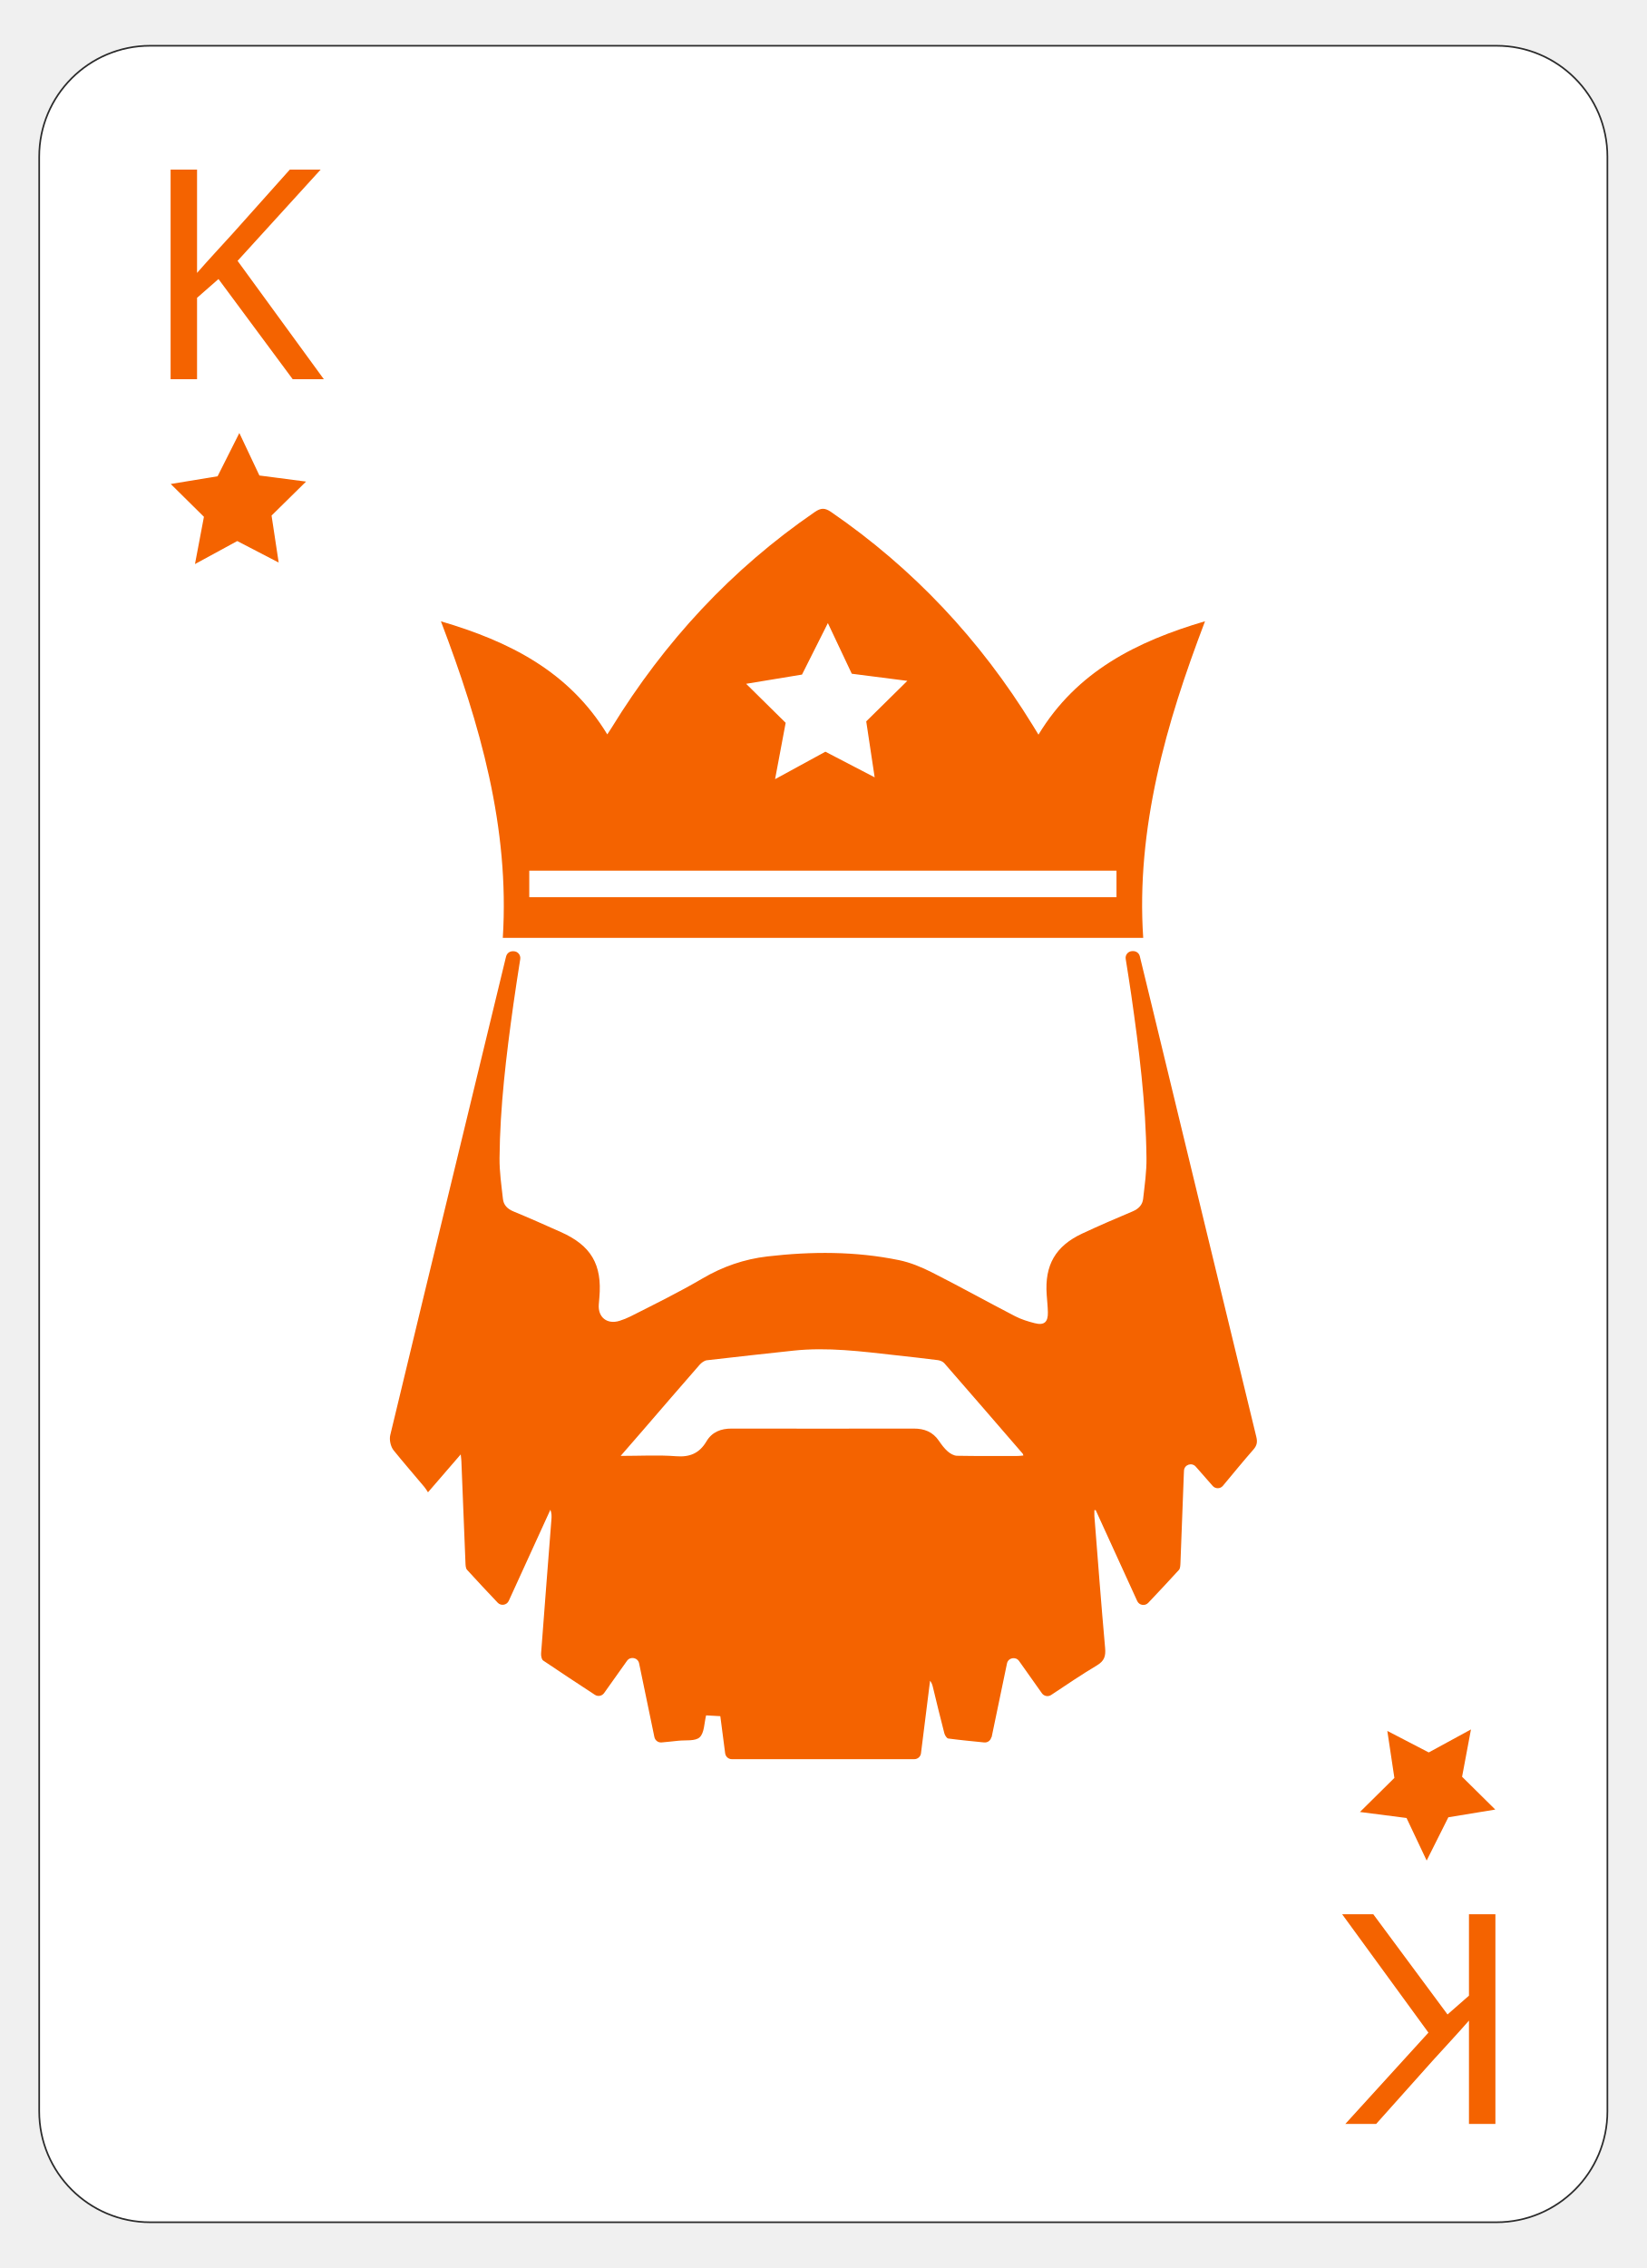
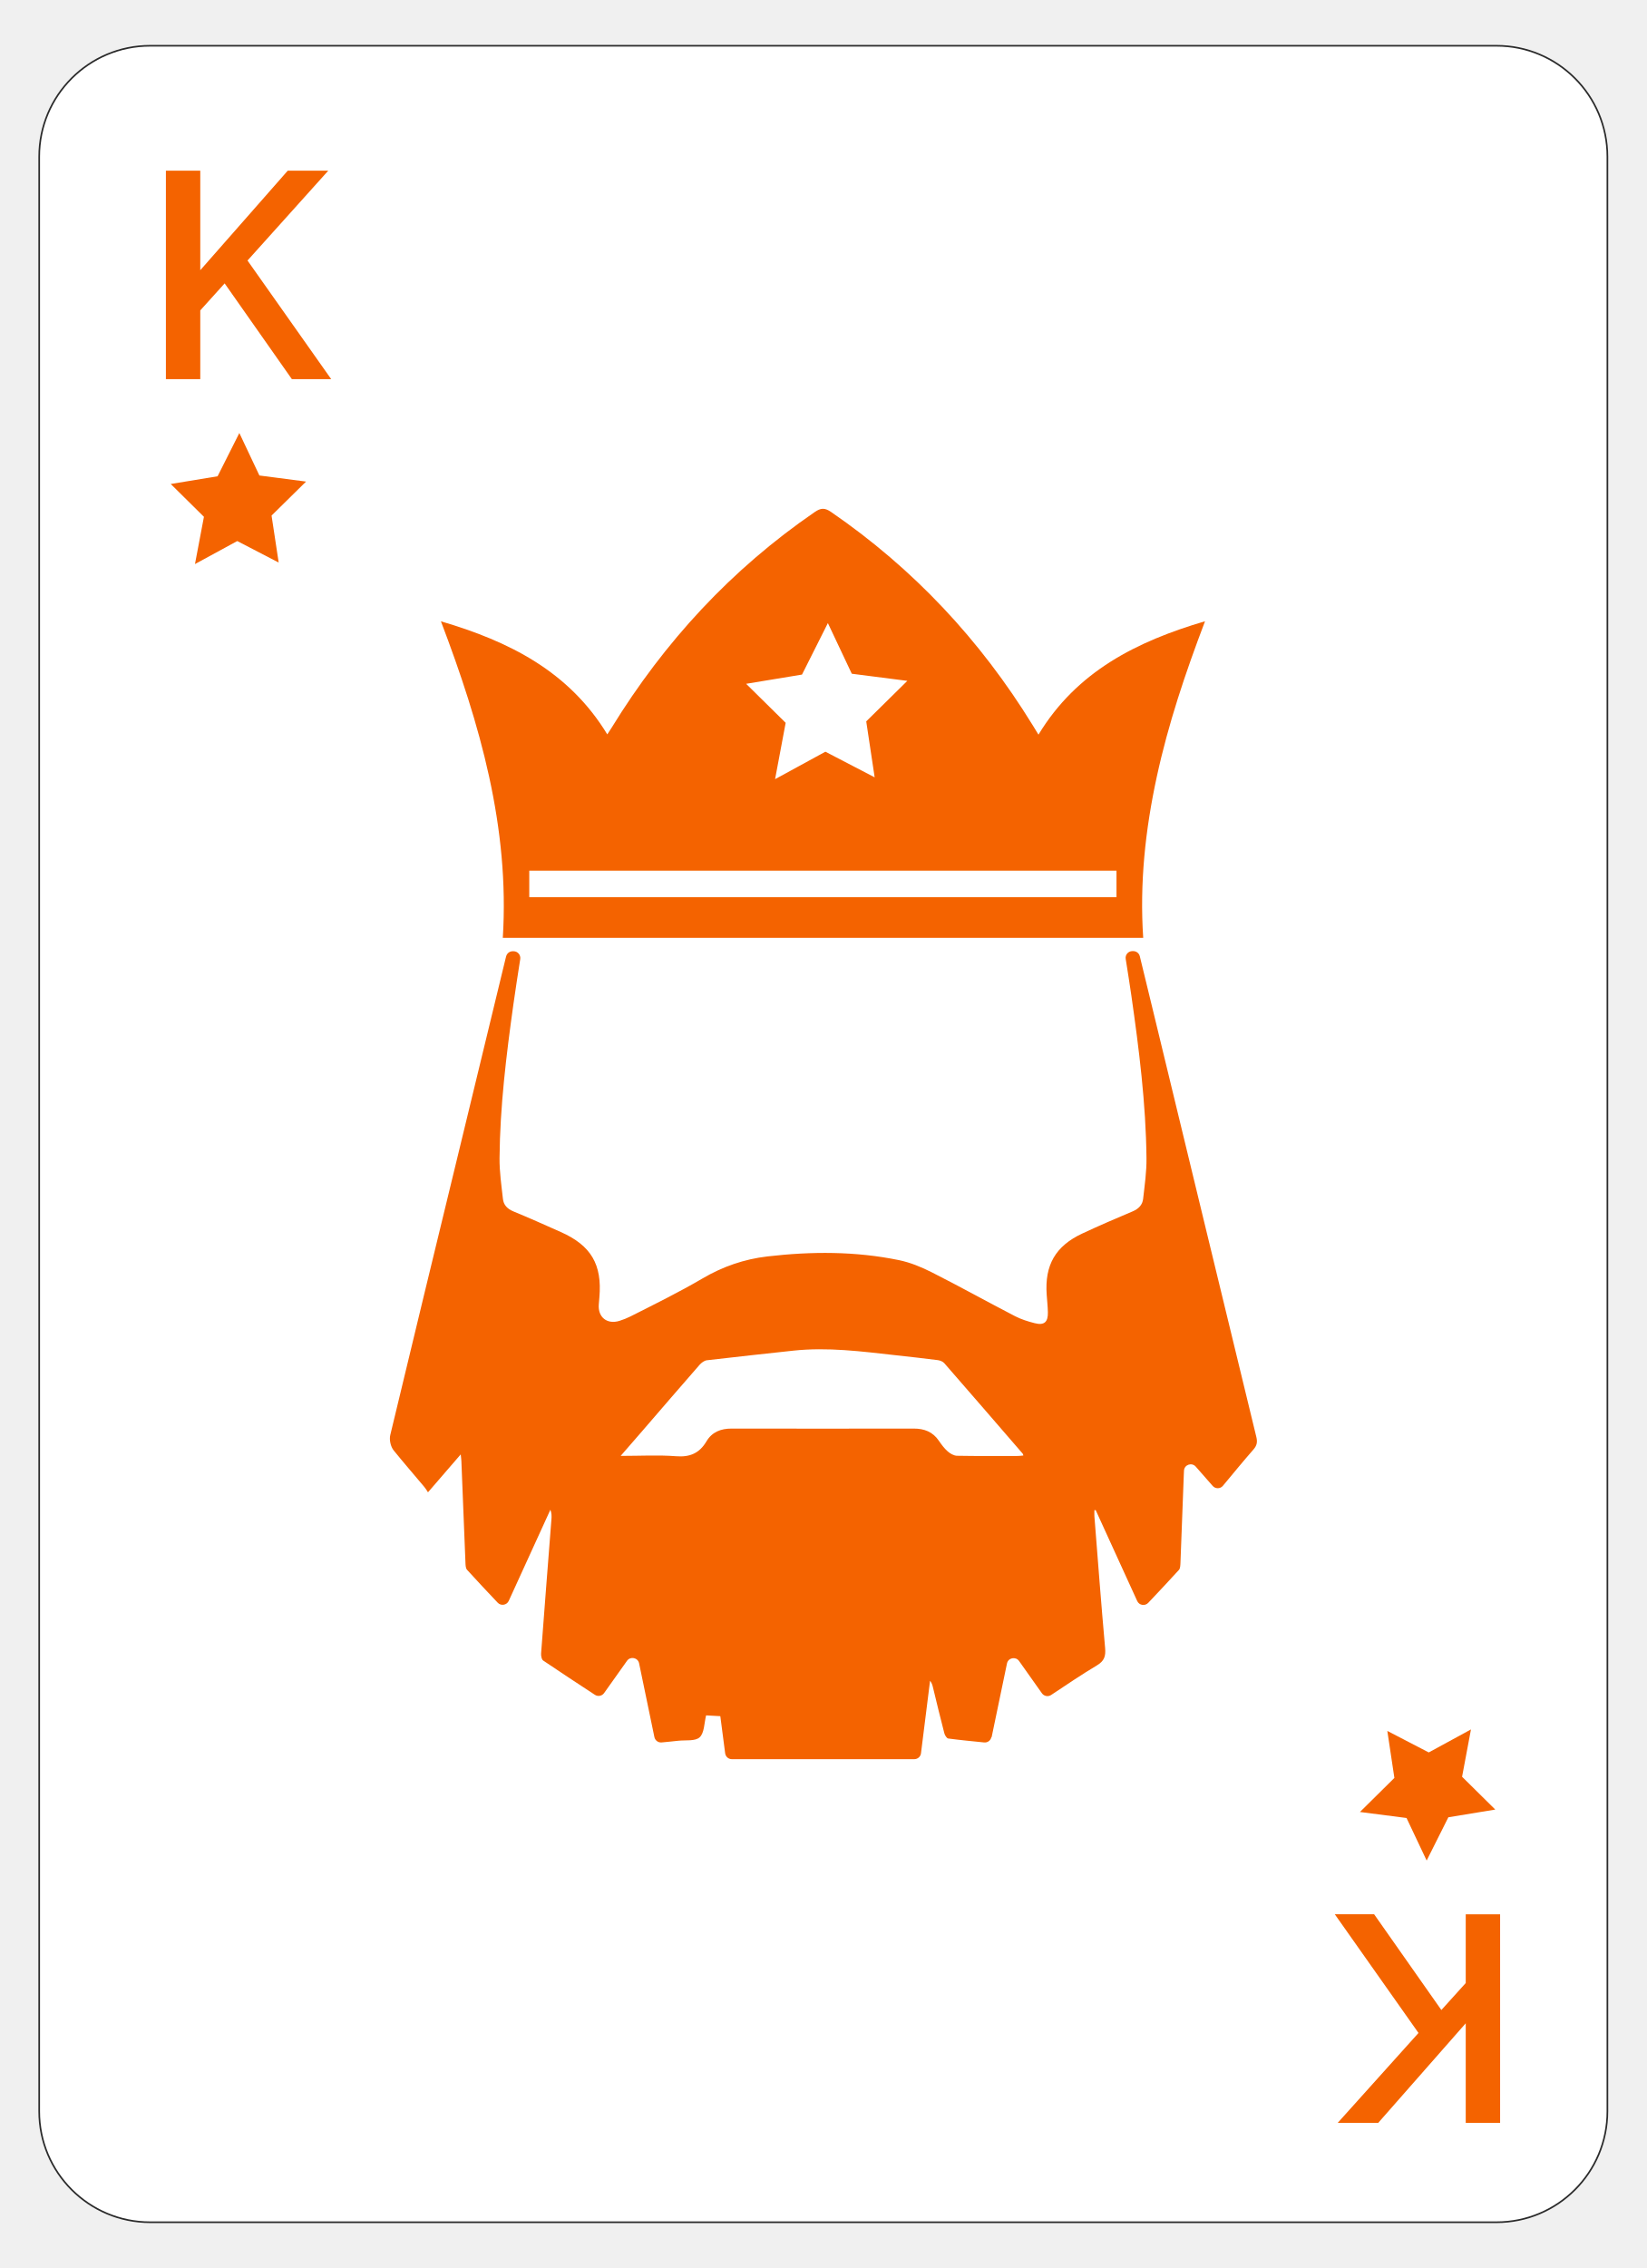
<svg xmlns="http://www.w3.org/2000/svg" viewBox="0 0 252 347">
  <defs>
-     <style>.cls-1{fill:#fff;stroke:#2b2b2b;stroke-miterlimit:10;stroke-width:.25px;}.cls-2{fill:none;}.cls-2,.cls-3{stroke-width:0px;}.cls-4{font-family:ElzaText-Medium, 'Elza Text';font-size:44.94px;font-weight:500;}.cls-4,.cls-3{fill:#f46300;}.cls-5{clip-path:url(#clippath);}</style>
+     <style>.cls-1{fill:#fff;stroke:#2b2b2b;stroke-miterlimit:10;stroke-width:.25px;}.cls-2{fill:none;}.cls-2,.cls-3{stroke-width:0px;}.cls-4{clip-path:url(#clippath);}.cls-3{fill:#f46300;}</style>
    <clipPath id="clippath">
      <rect class="cls-2" x="291.5" y="19" width="213" height="309" rx="9.42" ry="9.42" />
    </clipPath>
  </defs>
  <g id="Layer_2">
    <rect class="cls-1" x="6" y="7" width="240" height="333" rx="16.98" ry="16.98" />
  </g>
  <g id="Layer_6">
-     <g class="cls-5">
+     <g class="cls-4">
      <path class="cls-3" d="m198,196.5c7.26.2,13.42,4.32,15.7,10.69.41,1.15,1.5,2.53.45,3.69-1.06,1.18-2.44.27-3.69-.09-4.8-1.41-7.69-4.86-9.85-9.12-.63-1.24-.57-3.08-2.61-3.18v-2Z" />
      <path class="cls-3" d="m198,63.51c7.58.58,14.19,5.3,15.97,11.49.26.91.65,2.17.25,2.8-.73,1.15-2.08.58-3.19.21-4.42-1.49-7.96-3.97-10.02-8.36-.71-1.51-.52-3.85-3-4.14v-2Z" />
      <path class="cls-3" d="m198,147.5c2.47-.27,2.26-2.61,2.99-4.1,1.83-3.74,4.54-6.44,8.37-8.05,1.37-.57,2.87-1.48,4.08-.04,1.05,1.25.72,2.91-.05,4.21-3.44,5.89-8.15,9.91-15.39,9.97v-2Z" />
      <path class="cls-3" d="m198,280.49c2.47-.27,2.26-2.61,2.98-4.09,1.9-3.91,4.79-6.64,8.79-8.25,1.24-.5,2.56-1.09,3.65.1.9.97.38,2.15.08,3.27-1.58,5.84-7.94,10.36-15.5,10.97v-2Z" />
      <path class="cls-3" d="m198,240.49c7.56.61,13.93,5.13,15.5,10.97.3,1.12.82,2.3-.08,3.27-1.1,1.19-2.41.6-3.65.1-4-1.61-6.89-4.33-8.79-8.25-.72-1.49-.52-3.82-2.98-4.09v-2Z" />
      <path class="cls-3" d="m198,14.52c2.48-.28,2.24-2.64,3.01-4.12,1.99-3.86,4.65-6.85,8.99-8.02,1.22-.32,2.57-1.4,3.61.09.72,1.03.25,2.23-.25,3.32-3.02,6.58-7.85,10.57-15.35,10.73v-2Z" />
      <path class="cls-3" d="m198,264.49c3.92,3.67,3.92,7.33,0,11v-11Z" />
      <path class="cls-3" d="m198,220.5c4.73,3.67,2.98,7.33,0,11v-11Z" />
      <path class="cls-3" d="m198,87.51c4.72,3.67,2.99,7.33,0,11v-11Z" />
      <path class="cls-3" d="m198,247.49c3.92,3.67,3.92,7.33,0,11v-11Z" />
      <path class="cls-3" d="m198,114.51c3.01,3.67,4.71,7.33,0,11v-11Z" />
      <path class="cls-3" d="m198,291.49c2.98,3.67,4.73,7.33,0,11v-11Z" />
      <path class="cls-3" d="m198,26.52c3.99,4.18,3.99,5.82,0,10v-10Z" />
      <path class="cls-3" d="m198,159.5c3.99,4.17,3.99,5.81,0,10v-10Z" />
      <path class="cls-3" d="m198,131.5c3.32,3.67,4.18,7.33,0,11v-11Z" />
      <path class="cls-3" d="m198,309.49c4.4,3.33,3.38,6.67,0,10v-10Z" />
      <path class="cls-3" d="m198,336.48c3.4,3.33,4.38,6.67,0,10v-10Z" />
      <path class="cls-3" d="m198,43.51c4.37,3.33,3.4,6.67,0,10v-10Z" />
      <path class="cls-3" d="m198,70.51c3.37,3.33,4.41,6.67,0,10v-10Z" />
      <path class="cls-3" d="m198,203.5c3.38,3.33,4.4,6.67,0,10v-10Z" />
      <path class="cls-3" d="m198,176.5c4.38,3.33,3.39,6.67,0,10v-10Z" />
      <path class="cls-3" d="m198-.48c4.43,3.33,3.35,6.67,0,10V-.48Z" />
      <path class="cls-3" d="m262.87,57.91c.11,2-.7,2.57-2.73,2.19-5.07-.96-10.8-6.66-11.72-11.77-.29-1.57-.31-2.62,1.73-2.58,4.35.1,12.46,7.8,12.72,12.16Z" />
      <path class="cls-3" d="m217.48,233.38c-2.08.09-2.55-1.07-2.28-2.88.69-4.63,7.86-11.33,12.55-11.74,1.53-.13,2.09.45,2.01,1.99-.24,4.5-8.01,12.55-12.27,12.63Z" />
      <path class="cls-3" d="m250.74,34.31c-2.51-.06-2.58-1.02-2.39-2.39.64-4.56,7.08-11.42,11.54-12.19,1.73-.3,2.99,0,3.02,2.14.05,4.52-8.39,12.59-12.17,12.43Z" />
      <path class="cls-3" d="m202.16,193.24c-1.94.17-2.13-1.1-2.12-2.55.02-4.39,8-12.08,12.55-12.09,1.43,0,2.03.42,1.84,2.08-.52,4.7-7.86,12.35-12.27,12.56Z" />
      <path class="cls-3" d="m247.76,187.21c.07,1.87-.79,2.14-2.22,1.99-4.53-.48-11.91-7.53-12.38-11.9-.16-1.52.09-2.6,2.03-2.55,4.89.11,12.69,7.95,12.57,12.47Z" />
      <path class="cls-3" d="m235.62,215.36c-2.42.14-2.77-1.2-2.33-3.19.99-4.49,7.18-10.32,11.85-11.23,1.53-.3,2.64-.41,2.62,1.67-.04,4.32-7.78,12.49-12.14,12.75Z" />
      <path class="cls-3" d="m214.42,342.02c.27,2.65-1.23,2.64-2.5,2.2-5.26-1.8-9.11-5.3-11.53-10.29-.57-1.18-.77-2.66.24-3.75,1-1.08,2.17-.2,3.23.13,4.64,1.45,10.48,8.2,10.57,11.71Z" />
      <path class="cls-3" d="m247.77,320.2c0,1.95-.94,2.39-2.28,1.9-5.49-2.03-10.11-5.08-12.08-10.98-.58-1.76-.67-3.42,1.88-3.52,4.23-.17,12.66,8.59,12.48,12.6Z" />
      <path class="cls-3" d="m229.83,168.59c-.14,2.78-1.16,2.74-2.48,2.54-4.6-.7-11.39-7.1-12.14-11.54-.29-1.74.04-2.98,2.16-2.99,4.28-.03,12.65,8.78,12.46,11.99Z" />
      <path class="cls-3" d="m229.71,301.76c.18,2.39-.81,2.88-2.42,2.27-5.29-2.02-9.8-4.96-11.77-10.65-.79-2.29-.7-4.11,2.49-3.68,4.46.6,11.54,8.22,11.71,12.07Z" />
      <path class="cls-3" d="m229.71,257.81c.23,2.61-1,2.28-2.47,1.89-5.7-1.53-9.52-4.99-11.54-10.58-1.19-3.29.3-3.92,3.05-3.47,4.06.67,10.79,8.44,10.96,12.16Z" />
      <path class="cls-3" d="m217.65,11.97c-2.89.17-2.61-1.27-2.42-2.6.69-4.92,6.67-10.93,11.6-11.62,1.26-.18,2.7-.63,2.67,1.64-.06,4.58-7.97,12.57-11.85,12.58Z" />
      <path class="cls-3" d="m247.79,55.79c.01.63-1.11.69-2.65.28-5.96-1.57-9.66-5.56-11.77-11.13-.63-1.68-.66-3.4,2.12-3.1,4.59.5,12.08,8.13,12.3,13.94Z" />
      <path class="cls-3" d="m214.41,165.33c.39,1.82-.47,2.02-1.92,1.86-4.69-.53-11.77-7.27-12.33-11.8-.28-2.28.75-3.04,2.88-2.68,4.41.74,11.11,8.23,11.37,12.62Z" />
      <path class="cls-3" d="m235.36,82.42c-2.16-.03-2.3-1.16-1.87-2.98,1.15-4.87,7.25-10.8,12.02-11.58,1.41-.23,2.21.02,2.26,1.66.13,4.56-7.88,12.94-12.41,12.91Z" />
      <path class="cls-3" d="m262.71,155.19c-.18,3.93-7.82,11.53-12.41,12.02-1.95.21-2.19-.71-1.93-2.39.72-4.67,6.87-11.26,11.48-12.09,1.64-.3,3.09-.24,2.86,2.46Z" />
      <path class="cls-3" d="m229.76,264.56c.14,4.59-7.79,12.85-12.3,12.84-2.11,0-2.41-1-2-2.89,1.08-4.95,6.86-10.47,12.05-11.3,2.02-.32,2.21-.21,2.26,1.34Z" />
      <path class="cls-3" d="m214.45,47.57c0,4.58-7.76,12.6-12.38,12.7-1.98.04-2.04-1.19-1.9-2.65.42-4.28,7.88-11.64,12.16-11.96,1.26-.09,2.4-.01,2.13,1.91Z" />
      <path class="cls-3" d="m250.63,78.38c-1.96.12-2.83-.64-2.16-2.67,1.96-5.93,5.91-9.87,11.87-11.76,2.14-.68,2.69.48,2.5,2.35-.45,4.37-7.94,11.79-12.21,12.08Z" />
      <path class="cls-3" d="m247.78,335.25c.37,4.29-8.71,13.39-12.94,13.01-2.02-.18-1.85-1.55-1.61-2.9.8-4.59,7.37-10.76,12.07-11.5,1.3-.2,2.34-.3,2.48,1.38Z" />
      <path class="cls-3" d="m201.2,326.2c-1.58-.15-1.25-1.84-1.07-3.26.55-4.26,7.71-10.9,12.1-11.3,1.2-.11,2.27-.19,2.27,1.66,0,4.07-8.68,13.09-13.3,12.91Z" />
      <path class="cls-3" d="m217.53,23.76c3.86-.05,12.16,8.31,12.23,12.73.03,1.66-.83,1.86-2.23,1.72-4.66-.48-11.78-7.23-12.36-11.82-.19-1.48-.03-2.7,2.36-2.63Z" />
      <path class="cls-3" d="m247.77,24.97c-.3,5.11-7.93,12.77-12.45,13.25-2.37.25-2.38-1.22-2.1-2.83.73-4.21,7.2-10.71,11.51-11.59,1.6-.33,3.09-.41,3.04,1.18Z" />
      <path class="cls-3" d="m250.63,211.37c-1.97.13-2.83-.65-2.16-2.67,1.96-5.93,5.92-9.87,11.87-11.77,2.13-.68,2.69.48,2.5,2.35-.45,4.37-7.94,11.78-12.21,12.09Z" />
      <path class="cls-3" d="m250.06,90.08c5.31.31,12,6.72,12.62,11.9.27,2.25-.83,2.58-2.6,2.35-4.56-.59-11.29-7.64-11.76-12.32-.19-1.84-.02-2.03,1.73-1.93Z" />
      <path class="cls-3" d="m235.07,86.05c4.59.03,12.57,7.78,12.68,12.4.04,1.61-.85,1.97-2.18,1.96-4.35-.03-12.16-7.71-12.45-12.25-.08-1.26.03-2.39,1.94-2.11Z" />
      <path class="cls-3" d="m229.7,88.15c-.24,4.07-7.31,11.58-11.75,12.17-2.69.36-3.4-1.09-2.57-3.27,2.14-5.63,6.33-9.2,11.97-11.11,1.68-.57,2.57.03,2.35,2.2Z" />
      <path class="cls-3" d="m235.12,171.24c-1.57.17-2.02-.73-2.03-2.1-.02-4.22,7.93-12.29,12.33-12.51,1.61-.08,2.51.39,2.26,2.27-.62,4.62-8.26,12.18-12.57,12.34Z" />
      <path class="cls-3" d="m250.78,122.46c-2.28.21-2.69-.89-1.92-3,1.99-5.44,5.65-9.15,11.11-11.07,1.58-.55,2.99-.87,2.93,1.6-.1,4.57-7.54,12.33-12.13,12.47Z" />
      <path class="cls-3" d="m247.39,114.95c-.28,4.09-7.98,11.65-12.33,12.01-1.73.14-1.99-.64-1.96-1.97.11-4.28,7.14-11.94,11.5-12.38,1.37-.14,3.24-.55,2.79,2.34Z" />
      <path class="cls-3" d="m262.87,190.9c.11,1.98-.68,2.58-2.7,2.18-4.95-.96-11-7.39-11.62-12.37-.2-1.63.22-2.07,1.78-1.96,4.69.33,12.27,7.63,12.54,12.15Z" />
      <path class="cls-3" d="m262.76,279.79c-.03,2.2-1.94,1.79-3.53,1.53-3.94-.64-10.3-7.45-10.91-11.39-.29-1.87.57-2.36,2.2-2.34,4.61.07,11.97,7.11,12.24,12.19Z" />
      <path class="cls-3" d="m250.1,299.99c-2.15.14-1.91-.97-1.71-2.23.76-4.73,6.85-11.2,11.43-12.03,1.6-.29,3.03-.31,2.93,2.03-.21,4.58-8.34,12.31-12.65,12.24Z" />
      <path class="cls-3" d="m247.74,291.54c-.08,4.65-8.02,12.25-12.8,12.45-1.8.07-1.88-.87-1.81-2.12.25-4.39,8.25-12.27,12.47-12.29,1.62,0,2.17.5,2.14,1.96Z" />
      <path class="cls-3" d="m262.94,325c.04.78-.65,1.55-2.73,1.05-5.27-1.25-10.39-6.64-11.52-11.91-.46-2.17.16-2.75,2.16-2.49,4.41.56,11.71,7.97,12.08,13.35Z" />
      <path class="cls-3" d="m250.45,344.2c-1.72.21-2.1-.37-1.88-1.97.67-5,6.73-11.43,11.64-12.35,2.04-.38,2.8.25,2.66,2.24-.32,4.54-7.91,11.86-12.42,12.08Z" />
      <path class="cls-3" d="m247.72,10.07c.2,1.78-.44,2.08-2.01,1.86-5.02-.7-11.44-6.77-12.33-11.66-.38-2.07.33-2.77,2.29-2.62,4.56.35,11.87,7.97,12.05,12.42Z" />
      <path class="cls-3" d="m262.73,242.93c.26,4.89-7.76,12.63-12.4,12.47-1.74-.06-2.53-.85-1.89-2.53,1.97-5.14,5.05-9.34,10.52-11.13,1.44-.47,3.39-.9,3.77,1.18Z" />
      <path class="cls-3" d="m250.3,1.61c4.36-.1,12.82,8.44,12.61,12.69-.08,1.55-.71,1.83-2.24,1.62-5.02-.71-11.25-6.63-12.29-11.76-.35-1.75.2-2.51,1.92-2.54Z" />
      <path class="cls-3" d="m250.09,222.99c4.27-.1,12.41,7.62,12.66,12.22.13,2.34-1.29,2.34-2.9,2.06-4.57-.81-10.67-7.28-11.45-12.02-.2-1.24-.49-2.38,1.69-2.26Z" />
      <path class="cls-3" d="m235.53,263.6c4.64.18,12.52,8.55,12.26,12.95-.11,1.93-1.19,1.48-2.39,1.21-6.28-1.4-9.83-5.63-11.92-11.4-.7-1.92.04-2.83,2.05-2.76Z" />
      <path class="cls-3" d="m229.53,213.59c.05,2.03-1.23,1.86-2.4,1.72-4.25-.51-11.27-7.45-11.93-11.81-.17-1.14-.44-2.37,1.36-2.57,4.54-.52,13.25,8.1,12.97,12.66Z" />
      <path class="cls-3" d="m247.84,144.54c-7.34-.42-12.02-3.88-14.01-10.15-.34-1.06-1.22-2.22-.16-3.24,1.15-1.11,2.45-.43,3.71.05,5.24,2,8.74,6.35,10.46,13.34Z" />
      <path class="cls-3" d="m229.45,43.69c-.21,4.66-6.85,11.64-11.93,12.48-2.26.38-2.56-.82-2.33-2.57.6-4.57,7.58-11.21,12.28-11.77,1.4-.17,2.33-.05,1.98,1.86Z" />
      <path class="cls-3" d="m217.28,321.9c-2.33.41-2.29-.95-2.09-2.38.61-4.32,7.62-11.3,11.9-11.85,1.44-.19,2.6-.22,2.37,1.97-.53,5.19-7.23,11.97-12.18,12.26Z" />
      <path class="cls-3" d="m229.42,176.8c-.25,4.84-7.04,11.57-12.24,12.15-2.17.24-2.19-.86-2.01-2.33.52-4.26,7.46-11.26,11.82-11.92,1.41-.21,2.8-.3,2.42,2.1Z" />
      <path class="cls-3" d="m247.52,231.6c.06,2.03-1.21,1.86-2.38,1.72-4.24-.49-11.26-7.43-11.93-11.8-.17-1.14-.45-2.37,1.35-2.58,4.54-.53,13.24,8.07,12.97,12.66Z" />
      <path class="cls-3" d="m229.9,126.53c-7.38-.4-12.06-3.85-14.07-10.13-.34-1.06-1.22-2.21-.18-3.24,1.15-1.12,2.48-.51,3.7.04,5.65,2.53,9.41,6.6,10.55,13.33Z" />
      <path class="cls-3" d="m229.47,132.85c.02,3.48-7.23,11.29-11.26,11.59-1.51.11-3.11.18-2.95-2.15.3-4.2,7.38-11.43,11.58-11.7,1.25-.08,2.82-.35,2.63,2.26Z" />
      <path class="cls-3" d="m235.48,259.39c-1.65.05-2.4-.55-2.18-2.39.53-4.48,6.89-11.03,11.38-11.42,1.43-.12,3.09-.47,2.73,2.16-.6,4.41-7.73,11.55-11.94,11.65Z" />
      <path class="cls-3" d="m213.98,31.93c.01,1.69-.56,2.29-2.45,1.94-4.4-.82-10.99-7.37-11.39-11.6-.15-1.55.16-2.59,2.09-2.51,4.59.19,11.96,7.77,11.74,12.17Z" />
      <path class="cls-3" d="m216.79,333.71c4.22-.36,12.87,8.55,12.77,13.03-.03,1.47-.77,1.54-1.88,1.48-4.66-.27-12.21-7.52-12.54-12.08-.09-1.25.03-2.35,1.65-2.43Z" />
      <path class="cls-3" d="m262.9,147.15c0,1.45-.49,1.98-2.13,1.78-4.85-.59-11.21-6.88-12.14-11.95-.34-1.88.16-2.47,1.92-2.38,4.39.22,12.4,8.35,12.34,12.54Z" />
      <path class="cls-3" d="m216.79,68.02c4.51-.15,12.56,7.94,12.71,12.58.06,1.83-.93,1.86-2.17,1.77-4.26-.28-11.75-7.73-12.19-12.09-.17-1.74.18-2.22,1.64-2.27Z" />
      <path class="cls-3" d="m213.91,92.86c.06,4.09-7.01,11.26-11.3,11.52-2.04.12-2.67-.85-2.45-2.74.51-4.32,7.11-10.8,11.24-11.01,1.82-.09,2.48.49,2.51,2.23Z" />
      <path class="cls-3" d="m213.87,119.88c.18,2-.8,2.69-2.7,2.47-4.3-.49-10.77-7.08-11.04-11.21-.13-2.02.81-2.69,2.71-2.47,4.29.49,10.8,7.07,11.04,11.22Z" />
      <path class="cls-3" d="m200.13,288.11c-.17-2.01.81-2.68,2.71-2.45,4.12.49,10.22,6.45,10.95,10.73.36,2.1-.3,3.23-2.64,2.95-4.31-.51-10.8-7.09-11.03-11.23Z" />
      <path class="cls-3" d="m213.87,226.1c-.22,4.14-6.71,10.71-11.03,11.23-1.9.23-2.85-.43-2.72-2.46.25-4.13,6.73-10.72,11.03-11.22,1.9-.22,2.89.44,2.72,2.45Z" />
      <path class="cls-3" d="m204.46,254.48c1.51,2.55,6.48,2.15,5.59,4.59-.89,2.44,1.59,4.59-.22,6.13-1.57,1.33-4.07,3.01-5.6,2.57-2.43-.69-3.92-3.65-4-6.18-.08-2.77,2.02-4.91,4.24-7.1Z" />
      <path class="cls-3" d="m204.08,135.03c-2.06-1.26-3.61-3.74-3.74-6.09-.15-2.69,1.71-5.87,4.1-6.63,1.3-.41,5.09,1.15,5.96,3.44,1.2,3.17-2.87,9-6.32,9.28Z" />
      <path class="cls-3" d="m225.34,276.91c1.28,2.59,4.64,4.43,3.96,6.95-.59,2.18-1.28,5.95-4.77,6.08-2.95.11-6.08-5.26-5.31-8.82.66-3.05,4.13-2.22,6.11-4.22Z" />
      <path class="cls-3" d="m229.78,328.14c-2.29,1.74-1.92,5.9-5.04,5.74-1.94-.1-5.29-.39-5.66-3.98-.48-4.59,1.24-7.93,5.93-7.85,2.8.05,2.77,4.06,4.77,6.09Z" />
      <path class="cls-3" d="m210.75-2.02c-1.56,2.35-4.24,3.5-6.04,3.71-3.05.35-4.04-3.4-4.28-5.49-.32-2.74,1.38-6.01,4.15-6.91,1.34-.44,3.89,1.61,5.34,3.08,1.44,1.46-2.68,3.88.83,5.62Z" />
      <path class="cls-3" d="m224.79,201.4c-1.97-1.55-5.42-1.17-5.81-4.03-.6-4.35,2.33-8.61,5.49-8.39,3.48.25,4.44,3.94,4.56,6.13.11,1.99-1.52,4.94-4.24,6.29Z" />
      <path class="cls-3" d="m225.41,55.93c2,1.52,3.88,4.1,3.66,6.63-.19,2.15-1.48,5.75-4.69,5.31-1.87-.25-5-.59-5.32-3.85-.44-4.45,1.2-7.37,6.35-8.08Z" />
      <path class="cls-3" d="m225.25,11.89c1.91,1.16,4.16,3.44,4.1,5.63-.06,2.46-1.93,5.84-4.56,6.21-1.46.21-5.51-.69-5.58-3.76-.1-4.71,2.62-8.15,6.04-8.08Z" />
      <path class="cls-3" d="m219.86,239.33c-2.87-5.17,2.55-5.6,4.89-5.76,2.75-.18,4.61,3.65,4.58,6.02-.02,2.09-2.19,5.9-4.28,5.66-1.85-.21-7.12-.4-5.18-5.92Z" />
      <path class="cls-3" d="m224.89,145.01c2.37.7,3.46,3.19,4.65,5.37.64,1.18-4.17,7.17-4.94,6.57-1.79-1.41-5.48-1.3-5.4-3.83.11-3.38-.76-8.34,5.69-8.1Z" />
      <path class="cls-3" d="m243.46,191.59c-.67,4.6-.01,9.43-5.19,9.32-2.83-.06-4.91-3.51-4.84-5.97.07-2.4,1.99-5.76,4.96-5.77,1.56,0,4.51.95,5.07,2.42Z" />
      <path class="cls-3" d="m237.96,144.47c1.74,1.47,4.94,1.01,5.25,3.86.5,4.68-2.03,8.82-5.13,8.36-3.09-.46-4.55-3.69-4.48-6.15.06-2.17,1.53-4.89,4.36-6.08Z" />
      <path class="cls-3" d="m242.79,15.74c1.63,5.08-.75,7.97-5.03,7.87-2.52-.06-4.64-3.77-4.12-6.32.4-1.97,1.2-5.84,4.6-5.33,1.8.27,5.06.62,4.56,3.78Z" />
      <path class="cls-3" d="m210.06,81.12c.19,5.09-2.44,9.58-5.27,9.06-2.88-.53-4.35-3.4-4.43-5.88-.08-2.49,1.46-5.68,3.98-6.08,1.8-.29,4.02,1.96,5.72,2.9Z" />
      <path class="cls-3" d="m210.11,169.98c-.03,5.18-3.03,9.78-5.73,9-2.66-.78-4.56-4.2-4.37-5.93.22-2.06,1.56-5.85,4.8-5.86,1.9,0,4.29,1.22,5.3,2.79Z" />
      <path class="cls-3" d="m209.58,214.34c1.73,5.34-.48,8.38-5.04,8.53-2.74.09-4.13-3.65-4.14-5.86,0-2.22,1.35-5.66,4.14-5.85,1.88-.13,4.61,1.07,5.04,3.19Z" />
      <path class="cls-3" d="m237.55,232.58c2.2,1.93,6.02,1.54,5.74,4.53-.3,3.22.2,8.04-5.19,8.08-3.3.02-4.28-3.6-4.44-5.58-.2-2.38,2-4.81,3.89-7.03Z" />
      <path class="cls-3" d="m238.27,277.5c1.35,1.79,4.81.67,4.83,4.44.02,4.03-.31,7.89-5.21,7.69-2.88-.12-4.23-3.99-4.22-6.31,0-1.96,1.38-5.01,4.59-5.82Z" />
      <path class="cls-3" d="m203.64,355.93c-1.13-1.67-3.91-3.98-3.66-5.87.29-2.11,1.62-5.96,4.8-5.83,1.65.07,5.06.4,5.09,3.9.03,3.99-.39,7.58-6.23,7.8Z" />
      <path class="cls-3" d="m203.68,311.84c-1.5-1.3-3.52-3.64-3.27-5.99.23-2.18,1.3-5.82,4.27-5.62,1.61.11,5.59-.06,5.33,3.51-.26,3.65.05,8.14-6.33,8.1Z" />
      <path class="cls-3" d="m237.26,67.94c-1.89-1.29-4.26-3.56-3.81-6.29.35-2.12,1.77-5.55,4.86-5.19,1.82.21,5.33.73,5,3.67-.37,3.31.26,8.01-6.05,7.81Z" />
      <path class="cls-3" d="m210.82,37.72c-3.84,1.74.97,4.54-1.6,6.12-1.54.94-3.64,2.5-4.89,2.06-2.51-.87-4.32-3.81-3.88-6.17.38-2.06,1.09-5.74,4.44-5.53,1.98.12,4.16,1.4,5.92,3.52Z" />
      <path class="cls-3" d="m243.54,330.6c-.96,1.85-3.49,3.07-5.35,2.96-2.97-.17-4.85-3.33-4.74-5.83.1-2.27,1.97-5.07,4.68-5.76,2.32-.59,5.46,4.35,5.42,8.62Z" />
      <path class="cls-3" d="m243.5,103.29c.35,4.25-2.94,9.74-5.6,9.35-3-.44-4-3.91-4.23-5.97-.25-2.19,1.44-5.72,3.88-6.22,1.81-.37,4.16,1.9,5.95,2.84Z" />
      <path class="cls-3" d="m225.17,99.68c1.57,2.45,4.22,4.75,4.11,6.9-.11,2.09-1.8,5.98-4.68,5.91-5.25-.14-4.24-5.44-4.9-8.56-.53-2.51,3.37-2.35,5.47-4.25Z" />
      <path class="cls-3" d="m256.55,194.78c-1.29,1.91-2.98,3.25-4.85,3.4-2.11.17-4.89-.76-5.22-2.89-.4-2.66,2.69-3.1,4.58-3.46,2.26-.43,3.73,1.62,5.48,2.95Z" />
      <path class="cls-3" d="m218.02,309.23c-1.84-.78-4.4-.95-4.67-3.16-.31-2.5,2.21-3.09,4.08-3.4,2.33-.38,4.71,1.01,4.87,3.05.16,1.93-2.63,2.49-4.28,3.51Z" />
      <path class="cls-3" d="m222.76,83.77c-.88,2.25-2.44,3.28-4.19,3.54-2.22.32-4.68-.44-5.18-2.76-.57-2.63,2.27-3.03,3.96-3.47,2.38-.63,3.53,1.84,5.41,2.69Z" />
      <path class="cls-3" d="m222.63,217.55c-1.56,1.67-3.38,2.99-5.58,2.64-1.84-.29-4.59-1.12-4.13-3.35.41-2.02,3.22-3.06,5.26-2.82,1.71.21,3.67,1.33,4.45,3.52Z" />
      <path class="cls-3" d="m231.6,297.15c-2.41-.79-2.95-2.86-3.28-4.64-.38-2.01.53-4.26,2.66-4.65,2.63-.48,3.04,2.28,3.45,3.96.56,2.3-1.56,3.67-2.83,5.33Z" />
      <path class="cls-3" d="m231.71,154.66c1.87,1.19,3.21,3.15,2.7,5.19-.39,1.59-1.29,4.52-3.52,3.92-1.91-.52-2.92-3.11-2.58-5.32.26-1.71.98-3.54,3.4-3.79Z" />
      <path class="cls-3" d="m217.31,169.61c2.05.36,4.48,1.04,4.77,3.01.34,2.27-2.45,3.25-4.08,3.34-1.98.12-4.92-.83-5.13-3.01-.2-2.07,2.55-2.66,4.44-3.34Z" />
      <path class="cls-3" d="m211.14,191.76c2.03.81,4.99.72,5.05,3.27.05,2.08-2.48,3.07-4.39,3.18-2.18.13-4.69-1.33-4.89-3.19-.19-1.75,2.57-2.47,4.23-3.26Z" />
      <path class="cls-3" d="m234.86,230.29c-.95,2.08-1.09,4.68-3.33,4.88-2.44.22-3.28-2.27-3.25-4.14.03-2.01.76-4.85,3.08-4.9,1.9-.04,2.22,2.89,3.5,4.16Z" />
      <path class="cls-3" d="m245.01,258.45c1.87.61,4.5.74,4.41,3.11-.09,2.25-2.61,2.86-4.55,2.77-2.07-.1-5.04-.86-4.98-2.91.06-1.95,3.07-2.4,5.12-2.97Z" />
      <path class="cls-3" d="m231.36,31.9c-3.41-2.99-3.99-5.97-1.29-9.31.75-.93,1.67-1.21,2.52-.33,3.41,3.54,1.39,6.52-1.24,9.65Z" />
      <path class="cls-3" d="m239.58,39.72c3.02-2.79,5.76-4.24,8.97-1.12,1.43,1.38.64,2.28-.5,3.23-3.65,3.05-5.96.58-8.47-2.11Z" />
      <path class="cls-3" d="m234.79,97.93c-1.34,1.56-1.02,4.87-3.67,4.64-1.94-.17-2.99-2.7-2.87-4.74.12-1.98,1.12-4.54,3.19-4.47,1.88.06,2.6,2.63,3.35,4.58Z" />
      <path class="cls-3" d="m231.2,4.19c3.42,2.57,4.37,5.33,1.87,8.65-.8,1.06-1.75,1.48-2.87.32-3.25-3.33-1.87-6.13,1.01-8.97Z" />
      <path class="cls-3" d="m249.63,172.85c-1.02,1.97-2.7,3.43-4.64,3.15-1.94-.28-4.87-1.48-4.87-3.22,0-1.57,2.67-3.31,4.91-2.96,1.79.28,3.83.89,4.61,3.03Z" />
      <path class="cls-3" d="m256.35,327.83c-2.67,2.55-5.23,4.89-8.85,1.6-1.09-.99-1.09-1.89,0-2.89,3.44-3.19,6.16-1.6,8.86,1.29Z" />
      <path class="cls-3" d="m206.38,327.91c3.05-2.91,5.75-4.52,9.02-1.46,1,.94,1.38,1.76.02,2.8-3.42,2.61-6.28,2-9.04-1.35Z" />
      <path class="cls-3" d="m231.49,48.01c1.81,3.14,4.95,5.71,1.26,9.19-.93.88-1.79,1.37-2.83.04-2.66-3.4-1.76-6.25,1.56-9.23Z" />
      <path class="cls-3" d="m216.91,106.22c-1.53,1.73-2.85,3.33-5.02,3.15-2.1-.17-4.97-.81-5.02-2.99-.04-1.78,2.84-2.5,4.77-2.74,2.08-.26,3.72.88,5.27,2.58Z" />
      <path class="cls-3" d="m222.52,350.29c-1.89,1.97-3.52,3.53-6.24,2.44-1.52-.61-3.99-1.09-3.38-2.82.75-2.13,3.35-3.33,5.7-2.8,1.49.34,3.28,1.34,3.93,3.18Z" />
      <path class="cls-3" d="m206.65,62.36c2.51-3.78,5.38-4.15,8.78-1.61,1.35,1.01.98,1.84-.02,2.78-3.21,3.03-5.91,1.52-8.77-1.17Z" />
      <path class="cls-3" d="m206.73,150.64c2.71-2.73,5.48-4.27,8.83-1.02,1.12,1.08.89,1.86-.32,2.75-3.49,2.59-6.22,1.82-8.52-1.73Z" />
      <path class="cls-3" d="m234.79,274.56c-1.02,1.93-1.09,4.94-3.39,5.08-2.03.12-3.01-2.49-3.14-4.43-.14-2.03,1.37-4.44,2.88-4.62,1.66-.2,2.78,2.24,3.65,3.97Z" />
      <path class="cls-3" d="m231.1,137.21c4.2,2.7,3.94,5.71,1.5,8.92-.79,1.05-1.64.79-2.46-.05-3.23-3.34-1.71-6.11.96-8.87Z" />
      <path class="cls-3" d="m211.75,14.62c1.9.73,4.62,1.3,4.4,3.37-.23,2.16-3.1,3.01-5.09,3.02-1.82,0-4.2-1.74-3.95-3.41.23-1.53,2.65-2.61,4.64-2.97Z" />
      <path class="cls-3" d="m231.18,252.8c-3-2.92-4.14-5.8-.91-9.01.86-.86,1.66-.82,2.44.21,2.51,3.34,2.33,6.26-1.53,8.8Z" />
      <path class="cls-3" d="m231.12,119.87c-2.66-2.9-4.17-5.61-1.11-8.8.96-1.01,1.78-1.28,2.77.04,2.56,3.42,2.1,6.26-1.66,8.76Z" />
      <path class="cls-3" d="m223.45,40.04c-1.81,1.12-3.23,2.39-4.88,2.92-2.06.66-3.67-1.02-5.31-2-.92-.55-.71-1.6.11-1.98,1.83-.84,3.39-2.94,5.79-1.67,1.4.75,2.7,1.71,4.3,2.73Z" />
      <path class="cls-3" d="m239.42,350.25c2.76-2.27,5.03-5.09,8.6-1.99,1.19,1.03,1.19,2.35.03,3.43-3.39,3.17-5.81.71-8.63-1.44Z" />
      <path class="cls-3" d="m256.6,62.04c-2.78,2.57-5.23,4.79-8.62,1.72-1.16-1.06-1.21-2.36-.04-3.43,3.61-3.32,5.7.37,8.66,1.71Z" />
      <path class="cls-3" d="m255.63,106.5c-1.25,1.6-2.69,3.08-4.81,2.86-1.89-.19-4.53-.65-4.23-3.1.25-2.11,2.74-2.75,4.75-2.61,1.75.13,3.54.73,4.29,2.85Z" />
      <path class="cls-3" d="m231.33,180.64c.93,1.68,1.66,2.75,2.15,3.92.89,2.11.84,4.16-.98,5.84-.81.75-1.78,1.1-2.44-.07-1.16-2.06-3.08-4.07-.85-6.62.63-.72,1.1-1.58,2.12-3.07Z" />
      <path class="cls-3" d="m211.71,286.49c-2.14-.07-4.08-.78-4.2-2.83-.12-2.24,2.2-2.95,3.88-2.9,2.03.06,4.91.73,4.89,3.07-.01,2.05-2.76,2.37-4.58,2.66Z" />
      <path class="cls-3" d="m250.46,280.46c2.38.31,4.64,1.17,4.87,3.11.25,2.12-2.26,2.62-3.97,2.79-2.01.19-4.48-.48-4.79-2.58-.38-2.6,2.57-2.37,3.89-3.32Z" />
      <path class="cls-3" d="m231.57,342c-3.39-2.89-4.35-5.75-1.64-9.23,1.07-1.37,2.04-.9,2.85.11,2.72,3.42.45,6.07-1.21,9.12Z" />
      <path class="cls-3" d="m212.6,236.61c1.32.53,4.02.7,3.7,2.75-.34,2.16-2.99,3-5.12,2.85-1.68-.12-4.09-.81-3.65-3.1.42-2.17,2.55-2.82,5.07-2.49Z" />
      <path class="cls-3" d="m245.24,125.51c1.77.71,4.52.77,4.17,3.28-.29,2.09-2.77,2.76-4.77,2.57-1.71-.16-4.21-.68-3.96-2.79.23-1.93,2.48-2.79,4.56-3.06Z" />
      <path class="cls-3" d="m256.21,150.84c-.83,1.41-2.34,1.78-3.66,2.29-2.29.88-4.23-.06-5.8-1.71-.69-.73-.25-1.59.6-2,1.85-.9,3.61-2.78,5.87-1.06,1.01.77,2.49,1.03,2.99,2.48Z" />
      <path class="cls-3" d="m222.53,128.69c-1.47,1.51-2.88,3.1-5.1,2.66-1.71-.34-4.19-.77-3.87-3.02.32-2.2,2.73-2.81,4.75-2.67,1.82.13,3.31,1.24,4.21,3.04Z" />
      <path class="cls-3" d="m231.41,208.93c-3.46-3.03-4.06-6.01-1.34-9.34.64-.78,1.44-.91,2.1-.17,2.95,3.29,1.77,6.33-.76,9.51Z" />
      <path class="cls-3" d="m239.58,305.88c3.02-3.43,5.99-4.06,9.3-1.32,1.07.88.71,1.77-.18,2.44-3.26,2.5-6.15,1.28-9.13-1.12Z" />
      <path class="cls-3" d="m256.21,17.86c-.83,1.4-2.34,1.78-3.66,2.29-2.28.88-4.23-.06-5.78-1.71-.69-.73-.22-1.59.61-2.01,1.84-.92,3.6-2.78,5.85-1.05,1.01.77,2.49,1.02,2.98,2.47Z" />
      <path class="cls-3" d="m251,242.51c-1.96-.5-4.28-1.24-4.33-3.26-.05-1.96,2.36-2.55,4.12-2.62,1.97-.07,4.53.53,4.56,2.67.03,1.92-2.38,2.75-4.36,3.21Z" />
      <path class="cls-3" d="m239.79,84.18c.81-1.42,2.32-1.78,3.64-2.29,2.28-.89,4.23.04,5.79,1.69.69.73.26,1.59-.58,2.01-1.85.91-3.6,2.78-5.86,1.07-1.01-.77-2.48-1.03-3-2.47Z" />
      <path class="cls-3" d="m231.34,314.27c1.42.82,1.77,2.34,2.28,3.67.88,2.29-.06,4.23-1.7,5.8-.73.7-1.58.25-2-.61-.91-1.85-2.79-3.61-1.06-5.86.78-1.01,1.03-2.49,2.48-2.99Z" />
      <path class="cls-3" d="m231.25,75.98c-2.73-2.99-4.34-5.68-1.28-8.88.94-.99,1.87-1.41,2.77,0,2.09,3.26,1.55,6.13-1.49,8.89Z" />
      <path class="cls-3" d="m238.93,217.05c2.23-1.04,3.65-1.93,5.19-2.36,1.9-.54,3.56.4,4.95,1.65.73.66.68,1.58-.19,2.06-1.68.94-3.27,2.58-5.42,1.63-1.32-.58-2.45-1.59-4.53-2.98Z" />
      <path class="cls-3" d="m222.52,261.27c-.84,1.84-2.36,2.91-4.17,3.07-2.03.17-4.44-.46-4.79-2.64-.36-2.26,2.12-2.69,3.84-3.05,2.23-.47,3.63,1.14,5.13,2.62Z" />
    </g>
  </g>
  <g id="Layer_3">
-     <text class="cls-4" transform="translate(21.75 58.02)">
-       <tspan x="0" y="0">K</tspan>
-     </text>
+     <path class="cls-3" d="m25.39,58.02v-31.91h5.26v15.23l13.39-15.23h6.2l-12.36,13.75,12.81,18.15h-6.02l-10.29-14.65-3.73,4.13v10.52h-5.26Z" />
    <polygon class="cls-3" points="39.7 72.75 46.84 73.68 41.56 78.88 42.65 86.07 36.31 82.78 29.84 86.3 31.21 79.07 26.13 74.05 33.3 72.87 36.63 66.25 39.7 72.75" />
-     <text class="cls-4" transform="translate(233.22 292.88) rotate(-180)">
-       <tspan x="0" y="0">K</tspan>
-     </text>
+     <path class="cls-3" d="m229.58,292.88v31.91h-5.26v-15.23l-13.39,15.23h-6.2l12.36-13.75-12.81-18.16h6.02l10.29,14.65,3.73-4.13v-10.51h5.26Z" />
    <polygon class="cls-3" points="215.26 278.15 208.13 277.23 213.4 272.02 212.32 264.83 218.66 268.12 225.12 264.6 223.76 271.84 228.84 276.86 221.66 278.04 218.34 284.66 215.26 278.15" />
  </g>
  <g id="Layer_4">
    <path class="cls-3" d="m151.72,265.78c-.11.52-.59.87-1.11.81-1.86-.19-3.68-.36-5.48-.6-.24-.03-.53-.5-.61-.82-.61-2.33-1.17-4.68-1.74-7.02-.08-.34-.18-.67-.44-1-.46,3.69-.92,7.37-1.39,11.1-.06.51-.5.9-1.02.9h-27.93c-.52,0-.95-.38-1.02-.9-.25-1.89-.49-3.79-.74-5.68l-2.18-.12s0,.04-.01.06c-.28,1.13-.25,2.61-.97,3.29-.67.63-2.14.41-3.26.53-.84.1-1.68.17-2.56.26-.52.05-1-.3-1.11-.82-.77-3.72-1.54-7.43-2.34-11.28-.18-.88-1.33-1.12-1.85-.39-1.19,1.68-2.34,3.31-3.51,4.94-.32.45-.95.57-1.41.26-2.68-1.76-5.31-3.48-7.91-5.24-.25-.17-.34-.73-.32-1.09.51-6.83,1.05-13.66,1.58-20.49.04-.48.05-.96-.16-1.49-2.11,4.61-4.21,9.22-6.37,13.94-.3.66-1.19.81-1.69.28-1.61-1.71-3.17-3.35-4.69-5.03-.24-.26-.23-.79-.25-1.21-.22-5.14-.41-10.28-.62-15.43-.01-.27-.05-.53-.1-1.02-1.71,1.97-3.27,3.78-5.01,5.8-.21-.32-.36-.59-.56-.82-1.56-1.86-3.16-3.7-4.69-5.59-.47-.58-.7-1.64-.52-2.36,3.41-14.22,6.86-28.42,10.31-42.63,2.45-10.1,4.9-20.2,7.34-30.29.02-.1.05-.21.08-.31.12-.46.53-.78,1-.78h.14c.63,0,1.11.57,1.02,1.19-.36,2.33-.73,4.63-1.05,6.94-1.09,7.8-2.05,15.63-2.12,23.52-.02,2.08.29,4.17.52,6.24.1.94.69,1.54,1.62,1.92,2.43,1,4.82,2.07,7.22,3.14,4.65,2.06,6.36,4.97,5.92,10.02-.03.36-.07.72-.09,1.08-.15,1.97,1.3,3.09,3.19,2.49.57-.18,1.12-.4,1.64-.66,3.7-1.87,7.43-3.7,11.01-5.8,3.13-1.84,6.4-2.97,9.98-3.39,6.74-.78,13.47-.8,20.13.57,1.74.36,3.45,1.07,5.05,1.88,4.27,2.16,8.45,4.49,12.7,6.69.93.48,1.97.81,3,1.07,1.46.38,2.07-.15,2.03-1.68-.02-.89-.12-1.77-.18-2.66-.33-4.54,1.34-7.46,5.46-9.38,2.54-1.18,5.11-2.3,7.69-3.38.92-.39,1.51-1,1.61-1.93.23-2.07.54-4.16.51-6.24-.09-8.36-1.14-16.63-2.32-24.89-.26-1.85-.57-3.69-.86-5.57-.1-.62.38-1.19,1.02-1.19h.14c.47,0,.89.32,1,.79.73,3.01,1.47,6.01,2.19,9.01,5.21,21.51,10.41,43.01,15.64,64.52.19.77.1,1.31-.43,1.92-1.58,1.81-3.11,3.67-4.68,5.56-.4.49-1.15.5-1.57.02-.86-.98-1.71-1.95-2.59-2.95-.61-.69-1.76-.3-1.8.63-.01.23-.02.45-.03.67-.17,4.47-.33,8.94-.51,13.41-.02.38-.02.86-.24,1.1-1.52,1.68-3.08,3.32-4.69,5.03-.5.53-1.39.39-1.69-.28-2.15-4.71-4.25-9.31-6.35-13.9-.07,0-.14,0-.2,0,0,.31-.02.63,0,.94.53,6.72,1.04,13.44,1.64,20.16.11,1.24-.12,1.97-1.25,2.65-2.37,1.41-4.65,2.97-7.01,4.53-.46.31-1.09.19-1.41-.26-1.15-1.63-2.3-3.25-3.5-4.94-.52-.73-1.67-.5-1.85.38-.8,3.83-1.57,7.54-2.35,11.28Zm-56.72-43.03c3.02,0,5.75-.16,8.46.05,2.12.17,3.58-.46,4.65-2.26.85-1.45,2.22-1.98,3.87-1.97,9.29.02,18.59.01,27.88,0,1.6,0,2.9.5,3.83,1.87.4.58.83,1.17,1.36,1.63.38.33.93.65,1.41.66,3.12.06,6.24.03,9.36.03.26,0,.52-.05.8-.07-.05-.15-.06-.23-.1-.28-3.99-4.62-7.98-9.23-11.99-13.83-.22-.26-.64-.43-.99-.48-2.14-.28-4.3-.51-6.45-.75-5.22-.58-10.43-1.27-15.7-.7-4.41.48-8.81.95-13.22,1.47-.39.05-.82.38-1.1.69-2.94,3.36-5.85,6.75-8.78,10.14-1.04,1.2-2.09,2.4-3.32,3.82Z" />
    <path class="cls-3" d="m184.42,95.05c-10.49,3.09-19.64,7.69-25.49,17.35-.36-.59-.63-1.03-.9-1.47-8.02-13.03-18.24-23.95-30.87-32.62-.95-.64-1.53-.61-2.47.03-12.75,8.75-23,19.84-31.08,32.99-.19.31-.4.62-.67,1.03-5.86-9.64-15-14.23-25.46-17.3,5.99,15.73,10.53,31.53,9.47,48.43h98.01c-.56-8.36.32-16.55,2.08-24.66,1.75-8.07,4.37-15.87,7.38-23.78Zm-61.68,8.16l3.96-7.88,3.66,7.75,8.5,1.09-6.29,6.2,1.29,8.56-7.54-3.92-7.7,4.2,1.62-8.62-6.05-5.97,8.55-1.41Zm48.13,34.05h-89.87v-4.05h89.87v4.05Z" />
  </g>
</svg>
